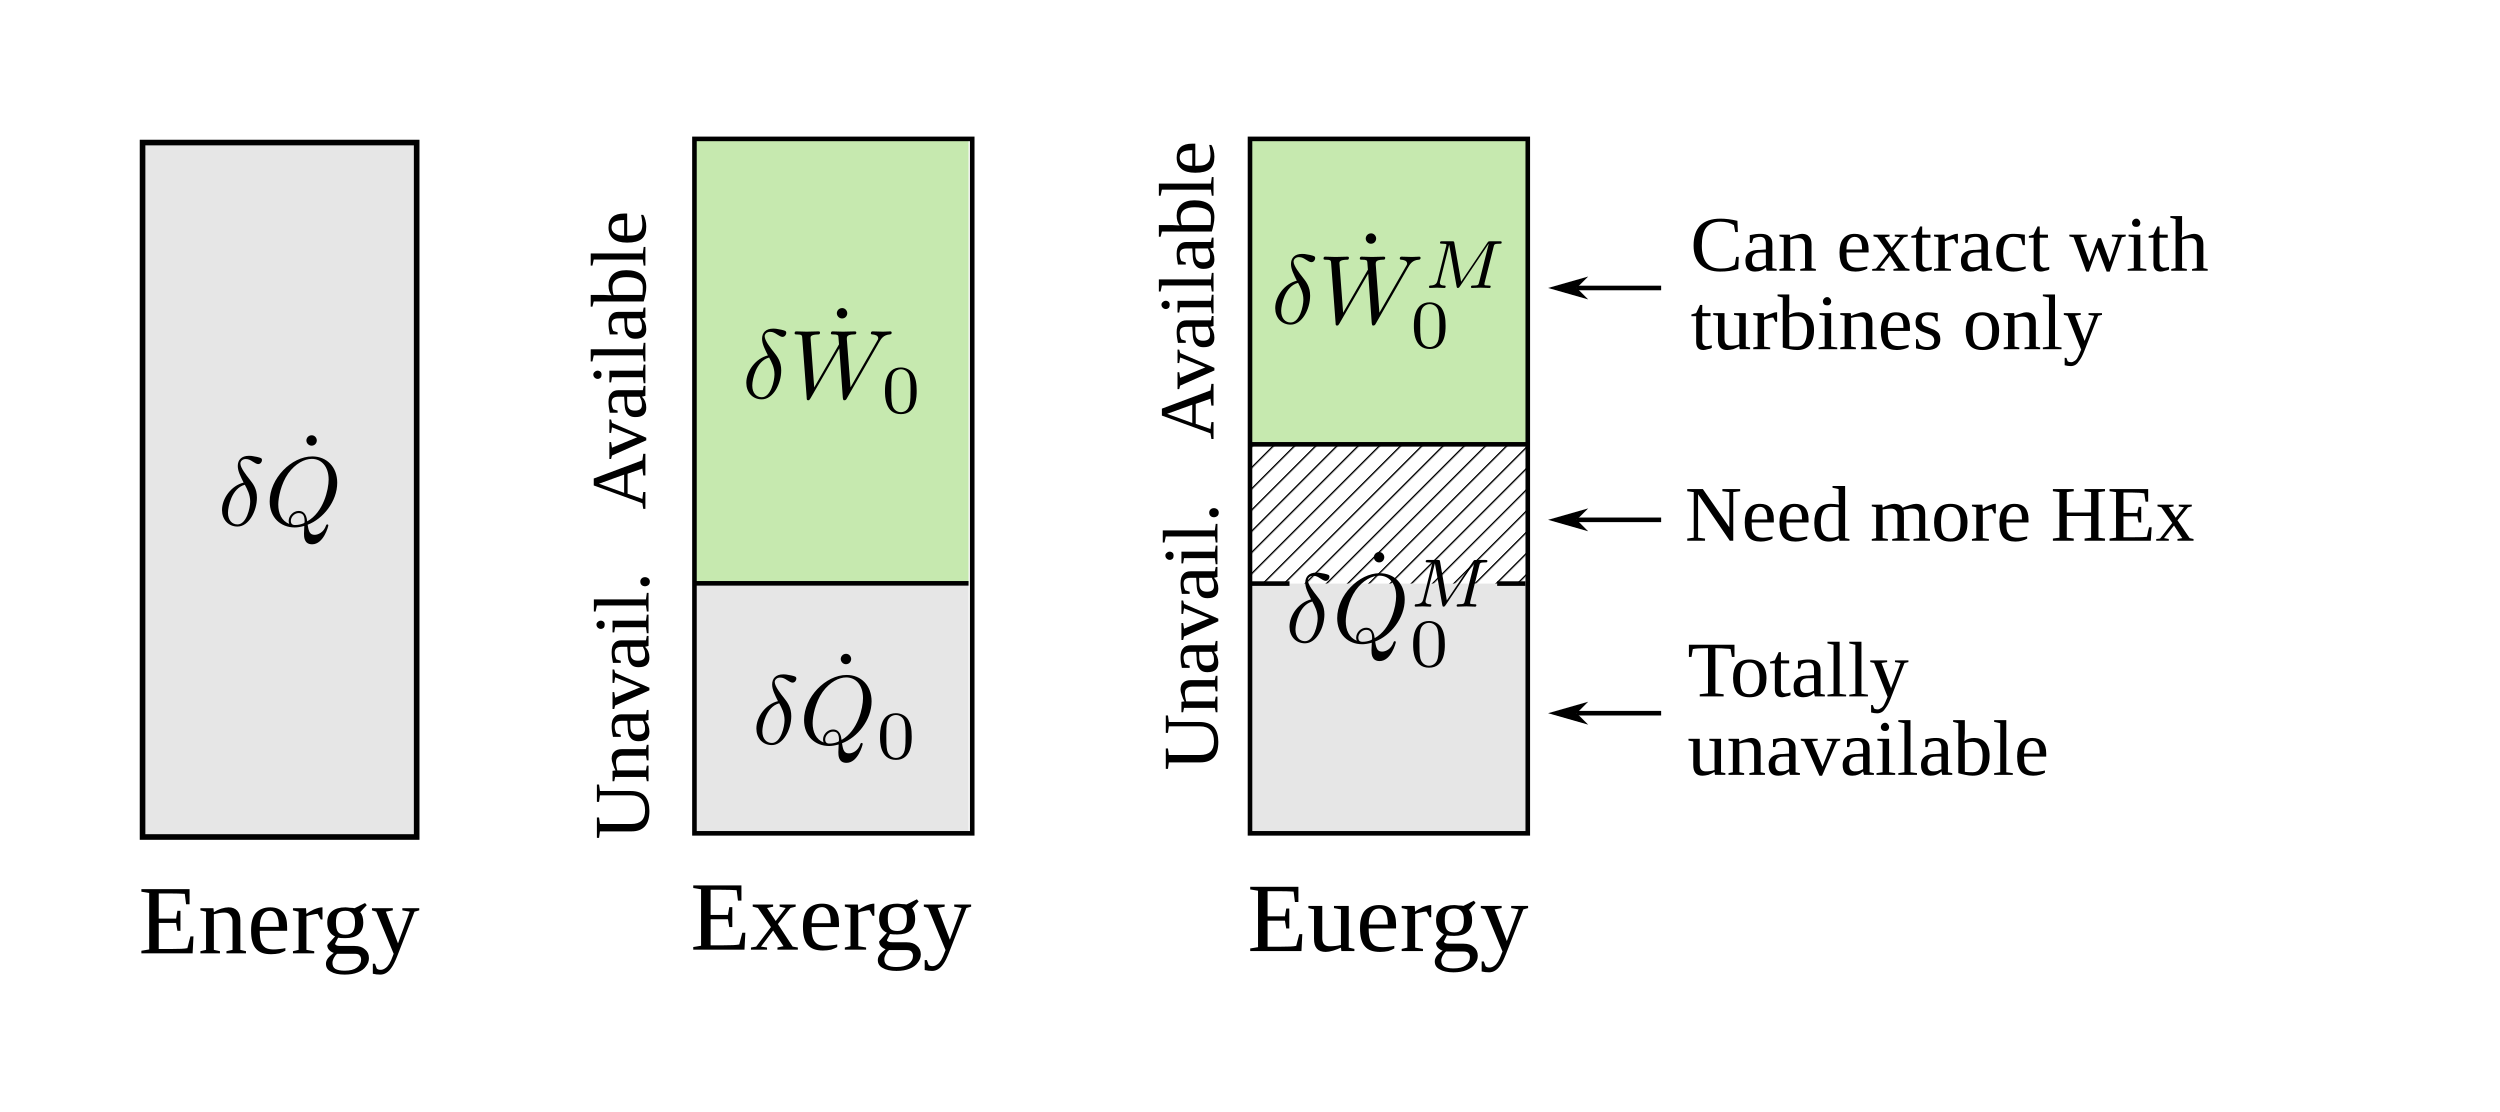
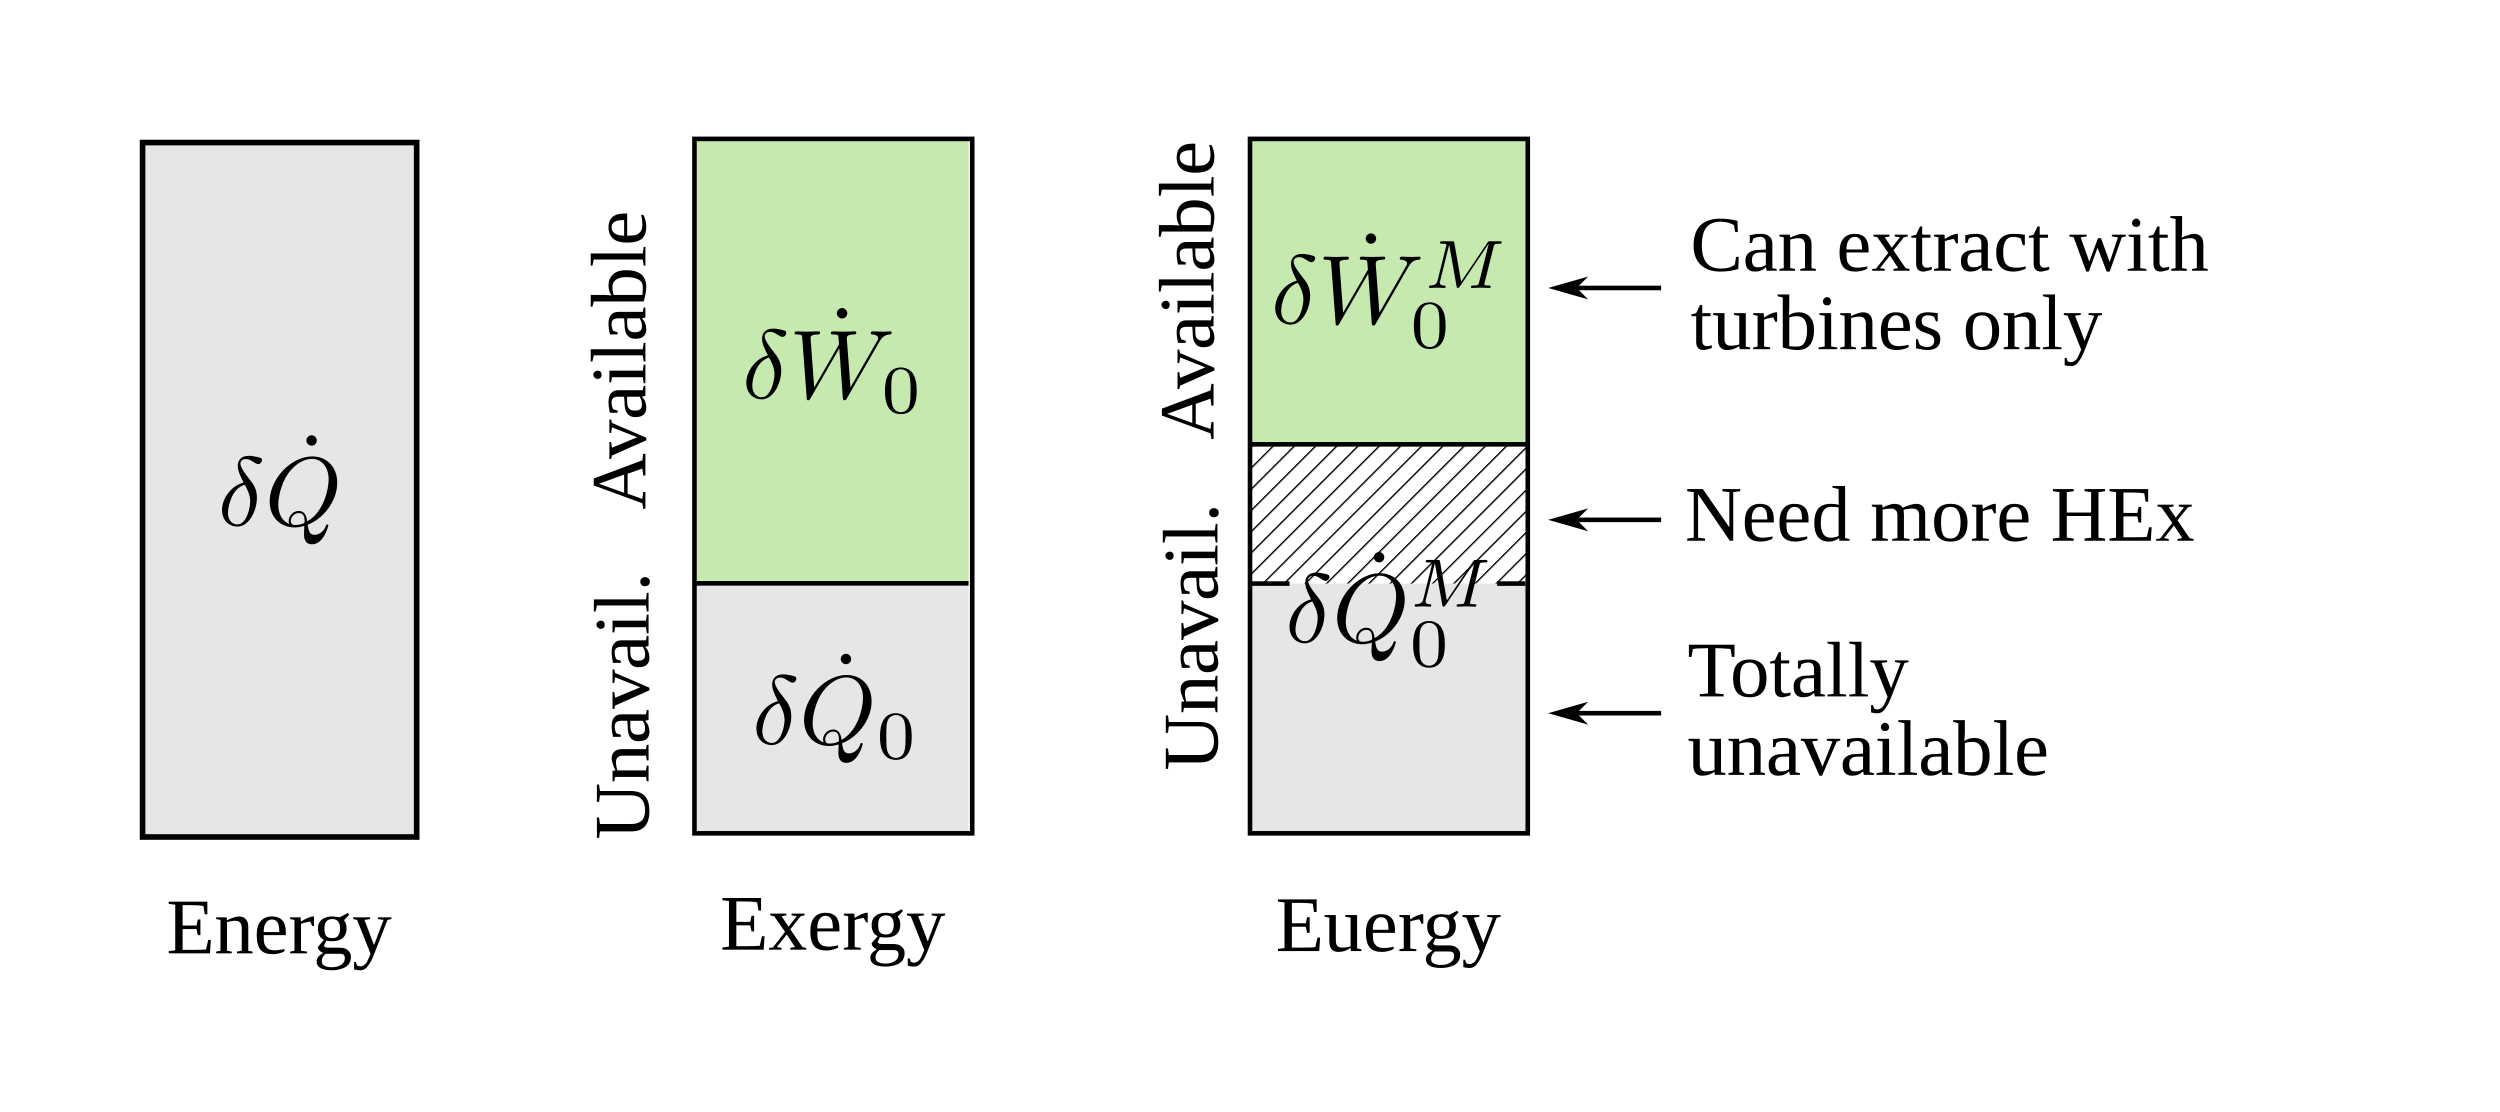
<svg xmlns="http://www.w3.org/2000/svg" xmlns:xlink="http://www.w3.org/1999/xlink" width="90mm" height="40mm" viewBox="0 0 90 40" version="1.1" id="svg1">
  <defs id="defs1">
    <pattern xlink:href="#Strips1_8" preserveAspectRatio="xMidYMid" id="pattern11" patternTransform="matrix(0.03535534,0.03535534,-0.03535534,0.03535534,0,0)" x="0" y="0" width="10.8" />
    <pattern patternUnits="userSpaceOnUse" width="9" height="1" patternTransform="translate(0,0) scale(2,2)" preserveAspectRatio="xMidYMid" id="Strips1_8" style="fill:#000000">
      <rect style="stroke:none" x="0" y="-0.5" width="1" height="2" id="rect170" />
    </pattern>
    <marker style="overflow:visible" id="DartArrow" refX="0" refY="0" orient="auto-start-reverse" markerWidth="1" markerHeight="1" viewBox="0 0 1 1" preserveAspectRatio="xMidYMid">
      <path style="fill:context-stroke;fill-rule:evenodd;stroke:none" d="M 0,0 5,-5 -12.5,0 5,5 Z" transform="scale(-0.5)" id="path5" />
    </marker>
    <clipPath clipPathUnits="userSpaceOnUse" id="clipPath52">
      <path id="path52" style="stroke-width:0.1;stroke-linecap:square;paint-order:markers fill stroke;stop-color:#000000" d="m -880.828,-187.298 h 1640.84 v 73.282 h -1640.84 z" />
    </clipPath>
    <linearGradient id="swatch28">
      <stop style="stop-color:#000000;stop-opacity:1;" offset="0" id="stop28" />
    </linearGradient>
    <clipPath clipPathUnits="userSpaceOnUse" id="clipPath27">
      <rect style="fill:none;stroke:#000000;stroke-width:1;stroke-linecap:butt;stroke-linejoin:bevel;paint-order:stroke markers fill;stop-color:#000000" id="rect28-6" width="46.161" height="39.922" x="86.574" y="420.063" />
    </clipPath>
    <marker style="overflow:visible" id="DartArrow-8" refX="0" refY="0" orient="auto-start-reverse" markerWidth="1" markerHeight="1" viewBox="0 0 1 1" preserveAspectRatio="xMidYMid">
      <path style="fill:context-stroke;fill-rule:evenodd;stroke:none" d="M 0,0 5,-5 -12.5,0 5,5 Z" transform="scale(-0.5)" id="path5-7" />
    </marker>
    <marker style="overflow:visible" id="DartArrow-4" refX="0" refY="0" orient="auto-start-reverse" markerWidth="1" markerHeight="1" viewBox="0 0 1 1" preserveAspectRatio="xMidYMid">
      <path style="fill:context-stroke;fill-rule:evenodd;stroke:none" d="M 0,0 5,-5 -12.5,0 5,5 Z" transform="scale(-0.5)" id="path5-3" />
    </marker>
  </defs>
  <g id="layer1">
    <rect style="fill:#e6e6e6;stroke:#000000;stroke-width:0.202;stroke-dasharray:none" id="rect1" width="9.868" height="25" x="5.132" y="5.132" />
    <rect style="fill:#e6e6e6;stroke:none;stroke-width:0.202;stroke-dasharray:none" id="rect2" width="9.868" height="9" x="25" y="21" />
    <rect style="fill:#c6e9af;stroke:none;stroke-width:0.202;stroke-dasharray:none" id="rect4" width="9.868" height="16" x="25" y="5" />
    <rect style="fill:#e6e6e6;stroke:none;stroke-width:0.204;stroke-dasharray:none" id="rect5" width="10.031" height="9.022" x="44.969" y="21.009" />
    <rect style="fill:url(#pattern11);fill-opacity:1;stroke:none;stroke-width:0.204;stroke-dasharray:none" id="rect7" width="10.031" height="5.012" x="44.969" y="15.996" />
    <rect style="fill:#c6e9af;stroke:none;stroke-width:0.204;stroke-dasharray:none" id="rect8" width="10.031" height="11.027" x="44.969" y="4.969" />
-     <text xml:space="preserve" style="font-size:3.528px;fill:#d38d5f;stroke:#000000;stroke-width:0.265;stroke-dasharray:none" x="4.979" y="34.32" id="text8">
-       <tspan id="tspan8" style="font-style:normal;font-variant:normal;font-weight:normal;font-stretch:normal;font-size:3.528px;font-family:'Times New Roman';-inkscape-font-specification:'Times New Roman, ';fill:#000000;stroke:none;stroke-width:0.265" x="4.979" y="34.32">Energy</tspan>
+     <text xml:space="preserve" style="font-size:2.822px;fill:#d38d5f;stroke:#000000;stroke-width:0.265;stroke-dasharray:none" x="5.996" y="34.32" id="text8">
+       <tspan id="tspan8" style="font-style:normal;font-variant:normal;font-weight:normal;font-stretch:normal;font-size:2.822px;font-family:'Times New Roman';-inkscape-font-specification:'Times New Roman, ';fill:#000000;stroke:none;stroke-width:0.265" x="5.996" y="34.32">Energy</tspan>
    </text>
-     <text xml:space="preserve" style="font-size:3.528px;fill:#d38d5f;stroke:#000000;stroke-width:0.265;stroke-dasharray:none" x="44.897" y="34.239" id="text8-0">
-       <tspan id="tspan8-6" style="font-style:normal;font-variant:normal;font-weight:normal;font-stretch:normal;font-size:3.528px;font-family:'Times New Roman';-inkscape-font-specification:'Times New Roman, ';fill:#000000;stroke:none;stroke-width:0.265" x="44.897" y="34.239">Euergy</tspan>
+     <text xml:space="preserve" style="font-size:2.822px;fill:#d38d5f;stroke:#000000;stroke-width:0.265;stroke-dasharray:none" x="45.93" y="34.239" id="text8-0">
+       <tspan id="tspan8-6" style="font-style:normal;font-variant:normal;font-weight:normal;font-stretch:normal;font-size:2.822px;font-family:'Times New Roman';-inkscape-font-specification:'Times New Roman, ';fill:#000000;stroke:none;stroke-width:0.265" x="45.93" y="34.239">Euergy</tspan>
    </text>
-     <text xml:space="preserve" style="font-size:3.528px;fill:#d38d5f;stroke:#000000;stroke-width:0.265;stroke-dasharray:none" x="24.846" y="34.187" id="text8-3">
-       <tspan id="tspan8-3" style="font-style:normal;font-variant:normal;font-weight:normal;font-stretch:normal;font-size:3.528px;font-family:'Times New Roman';-inkscape-font-specification:'Times New Roman, ';fill:#000000;stroke:none;stroke-width:0.265" x="24.846" y="34.187">Exergy</tspan>
+     <text xml:space="preserve" style="font-size:2.822px;fill:#d38d5f;stroke:#000000;stroke-width:0.265;stroke-dasharray:none" x="25.93" y="34.187" id="text8-3">
+       <tspan id="tspan8-3" style="font-style:normal;font-variant:normal;font-weight:normal;font-stretch:normal;font-size:2.822px;font-family:'Times New Roman';-inkscape-font-specification:'Times New Roman, ';fill:#000000;stroke:none;stroke-width:0.265" x="25.93" y="34.187">Exergy</tspan>
    </text>
    <text xml:space="preserve" style="font-size:2.822px;font-family:'Times New Roman';-inkscape-font-specification:'Times New Roman, ';fill:#f2f2f2;stroke-width:0.265" x="-18.352" y="23.233" id="text1" transform="rotate(-90)">
      <tspan id="tspan1" style="font-size:2.822px;fill:#000000;stroke-width:0.265" x="-18.352" y="23.233">Available</tspan>
    </text>
    <text xml:space="preserve" style="font-size:2.822px;line-height:1;font-family:'Times New Roman';-inkscape-font-specification:'Times New Roman, ';fill:#f2f2f2;stroke-width:0.265" x="60.86" y="9.747" id="text1-1">
      <tspan id="tspan1-37" style="font-size:2.822px;line-height:1;fill:#000000;stroke-width:0.265" x="60.86" y="9.747">Can extract with</tspan>
      <tspan style="font-size:2.822px;line-height:1;fill:#000000;stroke-width:0.265" x="60.86" y="12.569" id="tspan2">turbines only</tspan>
    </text>
    <text xml:space="preserve" style="font-size:2.822px;line-height:1;font-family:'Times New Roman';-inkscape-font-specification:'Times New Roman, ';fill:#f2f2f2;stroke-width:0.265" x="60.753" y="25.069" id="text1-1-0">
      <tspan style="font-size:2.822px;line-height:1;fill:#000000;stroke-width:0.265" x="60.753" y="25.069" id="tspan2-8">Totally</tspan>
      <tspan style="font-size:2.822px;line-height:1;fill:#000000;stroke-width:0.265" x="60.753" y="27.892" id="tspan3">unavailable</tspan>
    </text>
    <g id="g1" transform="translate(-12.09544,12.91513)">
      <text xml:space="preserve" style="font-size:2.822px;line-height:1;font-family:'Times New Roman';-inkscape-font-specification:'Times New Roman, ';fill:#f2f2f2;stroke-width:0.265" x="72.757" y="6.548" id="text1-1-5">
        <tspan style="font-size:2.822px;line-height:1;fill:#000000;stroke-width:0.265" x="72.757" y="6.548" id="tspan2-7">Need more HEx</tspan>
      </text>
    </g>
    <text xml:space="preserve" style="font-size:2.822px;font-family:'Times New Roman';-inkscape-font-specification:'Times New Roman, ';fill:#f2f2f2;stroke-width:0.265" x="-15.834" y="43.688" id="text1-7" transform="rotate(-90)">
      <tspan id="tspan1-3" style="font-size:2.822px;fill:#000000;stroke-width:0.265" x="-15.834" y="43.688">Available</tspan>
    </text>
    <text xml:space="preserve" style="font-size:2.822px;font-family:'Times New Roman';-inkscape-font-specification:'Times New Roman, ';fill:#f2f2f2;stroke-width:0.265" x="-30.227" y="23.345" id="text1-3" transform="rotate(-90)">
      <tspan id="tspan1-1" style="font-size:2.822px;fill:#000000;stroke-width:0.265" x="-30.227" y="23.345">Unavail.</tspan>
    </text>
    <text xml:space="preserve" style="font-size:2.822px;font-family:'Times New Roman';-inkscape-font-specification:'Times New Roman, ';fill:#f2f2f2;stroke-width:0.265" x="-27.741" y="43.828" id="text1-3-6" transform="rotate(-90)">
      <tspan id="tspan1-1-1" style="font-size:2.822px;fill:#000000;stroke-width:0.265" x="-27.741" y="43.828">Unavail.</tspan>
    </text>
    <rect style="fill:none;stroke:#000000;stroke-width:0.165;stroke-dasharray:none" id="rect24" width="10" height="25" x="25" y="5" />
    <rect style="fill:none;stroke:#000000;stroke-width:0.165;stroke-dasharray:none" id="rect25" width="10" height="25" x="45" y="5" />
    <path style="fill:#e6e6e6;stroke:#000000;stroke-width:0.165" d="M 25,21 H 34.867" id="path16" />
    <path style="fill:#e6e6e6;stroke:#000000;stroke-width:0.165" d="M 44.969,15.996 55,15.996" id="path17" />
    <path style="fill:#e6e6e6;stroke:#000000;stroke-width:0.165" d="m 44.969,21.009 1.453,0" id="path19" />
    <path style="fill:#e6e6e6;stroke:#000000;stroke-width:0.165" d="m 53.898,21.009 1.02,1e-6" id="path19-3" />
  </g>
  <g id="layer2" style="display:inline">
    <g transform="translate(7.992422,15.66975)" id="g105">
      <g fill="#000000" fill-opacity="1" id="g4" transform="matrix(0.352778,0,0,0.352778,-0.851914,-0.696427)">
        <g id="use3" transform="translate(1.993,11.164)">
          <path d="M 2.625,-4.359 C 1.391,-4.062 0.422,-2.766 0.422,-1.562 0.422,-0.594 1.062,0.125 2,0.125 c 1.156,0 1.984,-1.578 1.984,-2.953 0,-0.906 -0.391,-1.406 -0.734,-1.844 C 2.891,-5.125 2.297,-5.875 2.297,-6.312 c 0,-0.219 0.203,-0.453 0.547,-0.453 0.312,0 0.5,0.125 0.719,0.266 0.203,0.125 0.391,0.25 0.547,0.25 C 4.359,-6.25 4.5,-6.484 4.5,-6.656 4.5,-6.875 4.344,-6.891 3.984,-6.984 3.469,-7.094 3.328,-7.094 3.172,-7.094 c -0.781,0 -1.141,0.438 -1.141,1.031 0,0.547 0.297,1.094 0.594,1.703 z m 0.125,0.219 c 0.25,0.469 0.547,1 0.547,1.719 0,0.656 -0.375,2.328 -1.297,2.328 -0.547,0 -0.969,-0.422 -0.969,-1.188 0,-0.625 0.375,-2.5 1.719,-2.859 z m 0,0" id="path6" />
        </g>
      </g>
      <g fill="#000000" fill-opacity="1" id="g5" transform="matrix(0.352778,0,0,0.352778,-0.851914,-0.696427)">
        <g id="use4" transform="translate(10.182,8.646)">
          <path d="m 1.906,-6.141 c 0,-0.266 -0.219,-0.531 -0.516,-0.531 -0.344,0 -0.547,0.281 -0.547,0.531 0,0.266 0.234,0.531 0.531,0.531 0.344,0 0.531,-0.281 0.531,-0.531 z m 0,0" id="path7" />
        </g>
      </g>
      <g fill="#000000" fill-opacity="1" id="g104" transform="matrix(0.352778,0,0,0.352778,-0.851914,-0.696427)">
        <g id="g103" transform="translate(6.797,11.164)">
          <path d="M 4.359,-0.062 C 5.906,-0.641 7.375,-2.422 7.375,-4.344 c 0,-1.609 -1.062,-2.688 -2.547,-2.688 -2.141,0 -4.344,2.266 -4.344,4.594 0,1.656 1.125,2.656 2.562,2.656 0.25,0 0.578,-0.047 0.969,-0.156 -0.031,0.625 -0.031,0.641 -0.031,0.781 0,0.312 0,1.094 0.828,1.094 1.172,0 1.656,-1.828 1.656,-1.938 0,-0.062 -0.062,-0.094 -0.109,-0.094 -0.078,0 -0.094,0.047 -0.125,0.109 C 6,0.719 5.422,0.969 5.078,0.969 c -0.469,0 -0.609,-0.266 -0.719,-1.031 z m -1.875,-0.078 c -0.781,-0.312 -1.125,-1.078 -1.125,-1.984 0,-0.688 0.266,-2.109 1.016,-3.172 C 3.109,-6.312 4.047,-6.781 4.781,-6.781 5.766,-6.781 6.5,-6 6.5,-4.672 c 0,1 -0.516,3.344 -2.188,4.266 -0.047,-0.344 -0.141,-1.062 -0.875,-1.062 -0.531,0 -1.016,0.484 -1.016,1.016 0,0.188 0.062,0.297 0.062,0.312 z M 3.094,-0.031 c -0.141,0 -0.453,0 -0.453,-0.422 0,-0.406 0.375,-0.797 0.797,-0.797 0.422,0 0.609,0.234 0.609,0.844 0,0.141 -0.016,0.156 -0.109,0.203 C 3.672,-0.094 3.375,-0.031 3.094,-0.031 Z m 0,0" id="path8" />
        </g>
      </g>
    </g>
    <g transform="translate(27.2294,23.53725)" id="g113">
      <g fill="#000000" fill-opacity="1" id="g107" transform="matrix(0.352778,0,0,0.352778,-0.851914,-0.696427)">
        <g id="g106" transform="translate(1.993,11.164)">
          <path d="M 2.625,-4.359 C 1.391,-4.062 0.422,-2.766 0.422,-1.562 0.422,-0.594 1.062,0.125 2,0.125 c 1.156,0 1.984,-1.578 1.984,-2.953 0,-0.906 -0.391,-1.406 -0.734,-1.844 C 2.891,-5.125 2.297,-5.875 2.297,-6.312 c 0,-0.219 0.203,-0.453 0.547,-0.453 0.312,0 0.5,0.125 0.719,0.266 0.203,0.125 0.391,0.25 0.547,0.25 C 4.359,-6.25 4.5,-6.484 4.5,-6.656 4.5,-6.875 4.344,-6.891 3.984,-6.984 3.469,-7.094 3.328,-7.094 3.172,-7.094 c -0.781,0 -1.141,0.438 -1.141,1.031 0,0.547 0.297,1.094 0.594,1.703 z m 0.125,0.219 c 0.25,0.469 0.547,1 0.547,1.719 0,0.656 -0.375,2.328 -1.297,2.328 -0.547,0 -0.969,-0.422 -0.969,-1.188 0,-0.625 0.375,-2.5 1.719,-2.859 z m 0,0" id="path105" />
        </g>
      </g>
      <g fill="#000000" fill-opacity="1" id="g109" transform="matrix(0.352778,0,0,0.352778,-0.851914,-0.696427)">
        <g id="g108" transform="translate(10.182,8.646)">
          <path d="m 1.906,-6.141 c 0,-0.266 -0.219,-0.531 -0.516,-0.531 -0.344,0 -0.547,0.281 -0.547,0.531 0,0.266 0.234,0.531 0.531,0.531 0.344,0 0.531,-0.281 0.531,-0.531 z m 0,0" id="path107" />
        </g>
      </g>
      <g fill="#000000" fill-opacity="1" id="g7" transform="matrix(0.352778,0,0,0.352778,-0.851914,-0.696427)">
        <g id="g110" transform="translate(6.797,11.164)">
          <path d="M 4.359,-0.062 C 5.906,-0.641 7.375,-2.422 7.375,-4.344 c 0,-1.609 -1.062,-2.688 -2.547,-2.688 -2.141,0 -4.344,2.266 -4.344,4.594 0,1.656 1.125,2.656 2.562,2.656 0.25,0 0.578,-0.047 0.969,-0.156 -0.031,0.625 -0.031,0.641 -0.031,0.781 0,0.312 0,1.094 0.828,1.094 1.172,0 1.656,-1.828 1.656,-1.938 0,-0.062 -0.062,-0.094 -0.109,-0.094 -0.078,0 -0.094,0.047 -0.125,0.109 C 6,0.719 5.422,0.969 5.078,0.969 c -0.469,0 -0.609,-0.266 -0.719,-1.031 z m -1.875,-0.078 c -0.781,-0.312 -1.125,-1.078 -1.125,-1.984 0,-0.688 0.266,-2.109 1.016,-3.172 C 3.109,-6.312 4.047,-6.781 4.781,-6.781 5.766,-6.781 6.5,-6 6.5,-4.672 c 0,1 -0.516,3.344 -2.188,4.266 -0.047,-0.344 -0.141,-1.062 -0.875,-1.062 -0.531,0 -1.016,0.484 -1.016,1.016 0,0.188 0.062,0.297 0.062,0.312 z M 3.094,-0.031 c -0.141,0 -0.453,0 -0.453,-0.422 0,-0.406 0.375,-0.797 0.797,-0.797 0.422,0 0.609,0.234 0.609,0.844 0,0.141 -0.016,0.156 -0.109,0.203 C 3.672,-0.094 3.375,-0.031 3.094,-0.031 Z m 0,0" id="path109" />
        </g>
      </g>
      <g fill="#000000" fill-opacity="1" id="g112" transform="matrix(0.352778,0,0,0.352778,-0.851914,-0.696427)">
        <g id="g111" transform="translate(14.673,12.659)">
          <path d="M 3.594,-2.219 C 3.594,-2.984 3.5,-3.547 3.188,-4.031 2.969,-4.344 2.531,-4.625 1.984,-4.625 c -1.625,0 -1.625,1.906 -1.625,2.406 0,0.5 0,2.359 1.625,2.359 1.609,0 1.609,-1.859 1.609,-2.359 z M 1.984,-0.062 c -0.328,0 -0.75,-0.188 -0.891,-0.75 C 1,-1.219 1,-1.797 1,-2.312 1,-2.828 1,-3.359 1.094,-3.734 1.25,-4.281 1.688,-4.438 1.984,-4.438 c 0.375,0 0.734,0.234 0.859,0.641 0.109,0.375 0.125,0.875 0.125,1.484 0,0.516 0,1.031 -0.094,1.469 -0.141,0.641 -0.609,0.781 -0.891,0.781 z m 0,0" id="path110" />
        </g>
      </g>
    </g>
    <g transform="translate(46.42216,19.87335)" id="g123" style="fill:#000000;stroke:none">
      <g fill="#000000" fill-opacity="1" id="g115" transform="matrix(0.352778,0,0,0.352778,-0.851914,-0.696427)" style="fill:#000000;stroke:none">
        <g id="g114" transform="translate(1.993,11.165)" style="fill:#000000;stroke:none">
          <path d="M 2.625,-4.359 C 1.391,-4.062 0.422,-2.766 0.422,-1.562 0.422,-0.594 1.062,0.125 2,0.125 c 1.156,0 1.984,-1.578 1.984,-2.953 0,-0.906 -0.391,-1.406 -0.734,-1.844 C 2.891,-5.125 2.297,-5.875 2.297,-6.312 c 0,-0.219 0.203,-0.453 0.547,-0.453 0.312,0 0.5,0.125 0.719,0.266 0.203,0.125 0.391,0.25 0.547,0.25 C 4.359,-6.25 4.5,-6.484 4.5,-6.656 4.5,-6.875 4.344,-6.891 3.984,-6.984 3.469,-7.094 3.328,-7.094 3.172,-7.094 c -0.781,0 -1.141,0.438 -1.141,1.031 0,0.547 0.297,1.094 0.594,1.703 z m 0.125,0.219 c 0.25,0.469 0.547,1 0.547,1.719 0,0.656 -0.375,2.328 -1.297,2.328 -0.547,0 -0.969,-0.422 -0.969,-1.188 0,-0.625 0.375,-2.5 1.719,-2.859 z m 0,0" id="path113" style="fill:#000000;stroke:none" />
        </g>
      </g>
      <g fill="#000000" fill-opacity="1" id="g117" transform="matrix(0.352778,0,0,0.352778,-0.851914,-0.696427)" style="fill:#000000;stroke:none">
        <g id="g116" transform="translate(10.182,8.646)" style="fill:#000000;stroke:none">
          <path d="m 1.906,-6.141 c 0,-0.266 -0.219,-0.531 -0.516,-0.531 -0.344,0 -0.547,0.281 -0.547,0.531 0,0.266 0.234,0.531 0.531,0.531 0.344,0 0.531,-0.281 0.531,-0.531 z m 0,0" id="path115" style="fill:#000000;stroke:none" />
        </g>
      </g>
      <g fill="#000000" fill-opacity="1" id="g119" transform="matrix(0.352778,0,0,0.352778,-0.851914,-0.696427)" style="fill:#000000;stroke:none">
        <g id="g118" transform="translate(6.797,11.165)" style="fill:#000000;stroke:none">
          <path d="M 4.359,-0.062 C 5.906,-0.641 7.375,-2.422 7.375,-4.344 c 0,-1.609 -1.062,-2.688 -2.547,-2.688 -2.141,0 -4.344,2.266 -4.344,4.594 0,1.656 1.125,2.656 2.562,2.656 0.25,0 0.578,-0.047 0.969,-0.156 -0.031,0.625 -0.031,0.641 -0.031,0.781 0,0.312 0,1.094 0.828,1.094 1.172,0 1.656,-1.828 1.656,-1.938 0,-0.062 -0.062,-0.094 -0.109,-0.094 -0.078,0 -0.094,0.047 -0.125,0.109 C 6,0.719 5.422,0.969 5.078,0.969 c -0.469,0 -0.609,-0.266 -0.719,-1.031 z m -1.875,-0.078 c -0.781,-0.312 -1.125,-1.078 -1.125,-1.984 0,-0.688 0.266,-2.109 1.016,-3.172 C 3.109,-6.312 4.047,-6.781 4.781,-6.781 5.766,-6.781 6.5,-6 6.5,-4.672 c 0,1 -0.516,3.344 -2.188,4.266 -0.047,-0.344 -0.141,-1.062 -0.875,-1.062 -0.531,0 -1.016,0.484 -1.016,1.016 0,0.188 0.062,0.297 0.062,0.312 z M 3.094,-0.031 c -0.141,0 -0.453,0 -0.453,-0.422 0,-0.406 0.375,-0.797 0.797,-0.797 0.422,0 0.609,0.234 0.609,0.844 0,0.141 -0.016,0.156 -0.109,0.203 C 3.672,-0.094 3.375,-0.031 3.094,-0.031 Z m 0,0" id="path117" style="fill:#000000;stroke:none" />
        </g>
      </g>
      <g fill="#000000" fill-opacity="1" id="g121" transform="matrix(0.352778,0,0,0.352778,-0.851914,-0.696427)" style="fill:#000000;stroke:none">
        <g id="g120" transform="translate(14.673,7.549)" style="fill:#000000;stroke:none">
          <path d="m 7.109,-4.188 c 0.062,-0.266 0.078,-0.328 0.594,-0.328 0.156,0 0.234,0 0.234,-0.141 0,-0.109 -0.078,-0.109 -0.203,-0.109 H 6.781 c -0.203,0 -0.203,0.016 -0.297,0.141 l -2.688,3.984 -0.688,-3.938 c -0.031,-0.172 -0.031,-0.188 -0.25,-0.188 H 1.875 c -0.141,0 -0.234,0 -0.234,0.156 0,0.094 0.078,0.094 0.234,0.094 0.109,0 0.141,0 0.266,0.016 0.141,0.016 0.156,0.031 0.156,0.109 0,0 0,0.047 -0.031,0.141 l -0.875,3.5 c -0.062,0.234 -0.172,0.484 -0.734,0.5 -0.047,0 -0.141,0 -0.141,0.156 0,0 0,0.094 0.109,0.094 0.203,0 0.5,-0.031 0.719,-0.031 C 1.516,-0.031 1.922,0 2.078,0 2.125,0 2.219,0 2.219,-0.156 2.219,-0.25 2.125,-0.25 2.062,-0.25 1.625,-0.266 1.625,-0.453 1.625,-0.547 c 0,-0.031 0,-0.062 0.031,-0.172 l 0.922,-3.703 0.75,4.234 C 3.359,-0.062 3.359,0 3.469,0 3.562,0 3.625,-0.078 3.672,-0.156 L 6.594,-4.5 6.609,-4.484 5.625,-0.547 C 5.562,-0.312 5.547,-0.25 5.016,-0.25 c -0.125,0 -0.219,0 -0.219,0.156 0,0 0,0.094 0.109,0.094 0.141,0 0.297,-0.016 0.438,-0.016 0.141,0 0.297,-0.016 0.438,-0.016 C 5.984,-0.031 6.469,0 6.672,0 6.703,0 6.812,0 6.812,-0.156 6.812,-0.25 6.734,-0.25 6.594,-0.25 c -0.016,0 -0.141,0 -0.266,-0.016 -0.156,-0.016 -0.156,-0.031 -0.156,-0.109 0,-0.031 0.016,-0.109 0.016,-0.141 z m 0,0" id="path119" style="fill:#000000;stroke:none" />
        </g>
      </g>
      <g fill="#000000" fill-opacity="1" id="g10" transform="matrix(0.352778,0,0,0.352778,-0.851914,-0.696427)" style="fill:#000000;stroke:none">
        <g id="g122" transform="translate(14.673,13.637)" style="fill:#000000;stroke:none">
          <path d="M 3.594,-2.219 C 3.594,-2.984 3.5,-3.547 3.188,-4.031 2.969,-4.344 2.531,-4.625 1.984,-4.625 c -1.625,0 -1.625,1.906 -1.625,2.406 0,0.5 0,2.359 1.625,2.359 1.609,0 1.609,-1.859 1.609,-2.359 z M 1.984,-0.062 c -0.328,0 -0.75,-0.188 -0.891,-0.75 C 1,-1.219 1,-1.797 1,-2.312 1,-2.828 1,-3.359 1.094,-3.734 1.25,-4.281 1.688,-4.438 1.984,-4.438 c 0.375,0 0.734,0.234 0.859,0.641 0.109,0.375 0.125,0.875 0.125,1.484 0,0.516 0,1.031 -0.094,1.469 -0.141,0.641 -0.609,0.781 -0.891,0.781 z m 0,0" id="path121" style="fill:#000000;stroke:none" />
        </g>
      </g>
    </g>
    <g transform="translate(45.90763,8.400572)" id="g13">
      <g fill="#000000" fill-opacity="1" id="g6" transform="matrix(0.352778,0,0,0.352778,-0.851914,-0.696427)">
        <g id="use5" transform="translate(1.993,11.165)">
          <path d="M 2.625,-4.359 C 1.391,-4.062 0.422,-2.766 0.422,-1.562 0.422,-0.594 1.062,0.125 2,0.125 c 1.156,0 1.984,-1.578 1.984,-2.953 0,-0.906 -0.391,-1.406 -0.734,-1.844 C 2.891,-5.125 2.297,-5.875 2.297,-6.312 c 0,-0.219 0.203,-0.453 0.547,-0.453 0.312,0 0.5,0.125 0.719,0.266 0.203,0.125 0.391,0.25 0.547,0.25 C 4.359,-6.25 4.5,-6.484 4.5,-6.656 4.5,-6.875 4.344,-6.891 3.984,-6.984 3.469,-7.094 3.328,-7.094 3.172,-7.094 c -0.781,0 -1.141,0.438 -1.141,1.031 0,0.547 0.297,1.094 0.594,1.703 z m 0.125,0.219 c 0.25,0.469 0.547,1 0.547,1.719 0,0.656 -0.375,2.328 -1.297,2.328 -0.547,0 -0.969,-0.422 -0.969,-1.188 0,-0.625 0.375,-2.5 1.719,-2.859 z m 0,0" id="path10" />
        </g>
      </g>
      <g fill="#000000" fill-opacity="1" id="g8" transform="matrix(0.352778,0,0,0.352778,-0.851914,-0.696427)">
        <g id="use6" transform="translate(10.81,8.646)">
          <path d="m 1.906,-6.141 c 0,-0.266 -0.219,-0.531 -0.516,-0.531 -0.344,0 -0.547,0.281 -0.547,0.531 0,0.266 0.234,0.531 0.531,0.531 0.344,0 0.531,-0.281 0.531,-0.531 z m 0,0" id="path11" />
        </g>
      </g>
      <g fill="#000000" fill-opacity="1" id="g9" transform="matrix(0.352778,0,0,0.352778,-0.851914,-0.696427)">
        <g id="use7" transform="translate(6.797,11.165)">
          <path d="m 9.141,-5.656 c 0.25,-0.438 0.484,-0.797 1.125,-0.844 0.078,-0.016 0.188,-0.016 0.188,-0.203 0,-0.031 -0.047,-0.109 -0.125,-0.109 -0.234,0 -0.516,0.031 -0.766,0.031 -0.344,0 -0.703,-0.031 -1.047,-0.031 -0.047,0 -0.188,0 -0.188,0.188 0,0.109 0.094,0.125 0.156,0.125 0.234,0.016 0.594,0.094 0.594,0.391 0,0.109 -0.062,0.188 -0.141,0.328 L 6.25,-1.094 5.875,-6.031 c 0,-0.203 -0.016,-0.453 0.703,-0.469 0.172,0 0.266,0 0.266,-0.203 0,-0.094 -0.109,-0.109 -0.141,-0.109 -0.406,0 -0.828,0.031 -1.219,0.031 -0.234,0 -0.812,-0.031 -1.047,-0.031 -0.062,0 -0.188,0 -0.188,0.203 C 4.25,-6.5 4.344,-6.5 4.484,-6.5 4.922,-6.5 5,-6.438 5.016,-6.25 l 0.062,0.766 -2.531,4.391 -0.375,-5.047 c 0,-0.125 0,-0.344 0.766,-0.359 0.094,0 0.203,0 0.203,-0.203 C 3.141,-6.812 3.016,-6.812 3,-6.812 c -0.391,0 -0.812,0.031 -1.219,0.031 -0.359,0 -0.719,-0.031 -1.047,-0.031 -0.062,0 -0.188,0 -0.188,0.188 0,0.125 0.094,0.125 0.25,0.125 0.5,0 0.516,0.094 0.531,0.375 l 0.453,6.078 c 0,0.188 0.016,0.266 0.156,0.266 0.109,0 0.141,-0.062 0.234,-0.203 l 2.938,-5.094 0.359,5.031 C 5.5,0.172 5.516,0.219 5.625,0.219 c 0.141,0 0.203,-0.094 0.25,-0.188 z m 0,0" id="path12" />
        </g>
      </g>
      <g fill="#000000" fill-opacity="1" id="g11" transform="matrix(0.352778,0,0,0.352778,-0.851914,-0.696427)">
        <g id="use8" transform="translate(17.59,7.549)">
          <path d="m 7.109,-4.188 c 0.062,-0.266 0.078,-0.328 0.594,-0.328 0.156,0 0.234,0 0.234,-0.141 0,-0.109 -0.078,-0.109 -0.203,-0.109 H 6.781 c -0.203,0 -0.203,0.016 -0.297,0.141 l -2.688,3.984 -0.688,-3.938 c -0.031,-0.172 -0.031,-0.188 -0.25,-0.188 H 1.875 c -0.141,0 -0.234,0 -0.234,0.156 0,0.094 0.078,0.094 0.234,0.094 0.109,0 0.141,0 0.266,0.016 0.141,0.016 0.156,0.031 0.156,0.109 0,0 0,0.047 -0.031,0.141 l -0.875,3.5 c -0.062,0.234 -0.172,0.484 -0.734,0.5 -0.047,0 -0.141,0 -0.141,0.156 0,0 0,0.094 0.109,0.094 0.203,0 0.5,-0.031 0.719,-0.031 C 1.516,-0.031 1.922,0 2.078,0 2.125,0 2.219,0 2.219,-0.156 2.219,-0.25 2.125,-0.25 2.062,-0.25 1.625,-0.266 1.625,-0.453 1.625,-0.547 c 0,-0.031 0,-0.062 0.031,-0.172 l 0.922,-3.703 0.75,4.234 C 3.359,-0.062 3.359,0 3.469,0 3.562,0 3.625,-0.078 3.672,-0.156 L 6.594,-4.5 6.609,-4.484 5.625,-0.547 C 5.562,-0.312 5.547,-0.25 5.016,-0.25 c -0.125,0 -0.219,0 -0.219,0.156 0,0 0,0.094 0.109,0.094 0.141,0 0.297,-0.016 0.438,-0.016 0.141,0 0.297,-0.016 0.438,-0.016 C 5.984,-0.031 6.469,0 6.672,0 6.703,0 6.812,0 6.812,-0.156 6.812,-0.25 6.734,-0.25 6.594,-0.25 c -0.016,0 -0.141,0 -0.266,-0.016 -0.156,-0.016 -0.156,-0.031 -0.156,-0.109 0,-0.031 0.016,-0.109 0.016,-0.141 z m 0,0" id="path13" />
        </g>
      </g>
      <g fill="#000000" fill-opacity="1" id="g12" transform="matrix(0.352778,0,0,0.352778,-0.851914,-0.696427)">
        <g id="use9" transform="translate(16.207,13.637)">
          <path d="M 3.594,-2.219 C 3.594,-2.984 3.5,-3.547 3.188,-4.031 2.969,-4.344 2.531,-4.625 1.984,-4.625 c -1.625,0 -1.625,1.906 -1.625,2.406 0,0.5 0,2.359 1.625,2.359 1.609,0 1.609,-1.859 1.609,-2.359 z M 1.984,-0.062 c -0.328,0 -0.75,-0.188 -0.891,-0.75 C 1,-1.219 1,-1.797 1,-2.312 1,-2.828 1,-3.359 1.094,-3.734 1.25,-4.281 1.688,-4.438 1.984,-4.438 c 0.375,0 0.734,0.234 0.859,0.641 0.109,0.375 0.125,0.875 0.125,1.484 0,0.516 0,1.031 -0.094,1.469 -0.141,0.641 -0.609,0.781 -0.891,0.781 z m 0,0" id="path14" />
        </g>
      </g>
    </g>
    <g transform="translate(26.86707,11.09068)" id="g23">
      <g fill="#000000" fill-opacity="1" id="g16" transform="matrix(0.352778,0,0,0.352778,-0.851914,-0.696427)">
        <g id="g15" transform="translate(1.993,11.164)">
          <path d="M 2.625,-4.359 C 1.391,-4.062 0.422,-2.766 0.422,-1.562 0.422,-0.594 1.062,0.125 2,0.125 c 1.156,0 1.984,-1.578 1.984,-2.953 0,-0.906 -0.391,-1.406 -0.734,-1.844 C 2.891,-5.125 2.297,-5.875 2.297,-6.312 c 0,-0.219 0.203,-0.453 0.547,-0.453 0.312,0 0.5,0.125 0.719,0.266 0.203,0.125 0.391,0.25 0.547,0.25 C 4.359,-6.25 4.5,-6.484 4.5,-6.656 4.5,-6.875 4.344,-6.891 3.984,-6.984 3.469,-7.094 3.328,-7.094 3.172,-7.094 c -0.781,0 -1.141,0.438 -1.141,1.031 0,0.547 0.297,1.094 0.594,1.703 z m 0.125,0.219 c 0.25,0.469 0.547,1 0.547,1.719 0,0.656 -0.375,2.328 -1.297,2.328 -0.547,0 -0.969,-0.422 -0.969,-1.188 0,-0.625 0.375,-2.5 1.719,-2.859 z m 0,0" id="path15" />
        </g>
      </g>
      <g fill="#000000" fill-opacity="1" id="g18" transform="matrix(0.352778,0,0,0.352778,-0.851914,-0.696427)">
        <g id="g17" transform="translate(10.81,8.646)">
          <path d="m 1.906,-6.141 c 0,-0.266 -0.219,-0.531 -0.516,-0.531 -0.344,0 -0.547,0.281 -0.547,0.531 0,0.266 0.234,0.531 0.531,0.531 0.344,0 0.531,-0.281 0.531,-0.531 z m 0,0" id="path9" />
        </g>
      </g>
      <g fill="#000000" fill-opacity="1" id="g20" transform="matrix(0.352778,0,0,0.352778,-0.851914,-0.696427)">
        <g id="g19" transform="translate(6.797,11.164)">
          <path d="m 9.141,-5.656 c 0.25,-0.438 0.484,-0.797 1.125,-0.844 0.078,-0.016 0.188,-0.016 0.188,-0.203 0,-0.031 -0.047,-0.109 -0.125,-0.109 -0.234,0 -0.516,0.031 -0.766,0.031 -0.344,0 -0.703,-0.031 -1.047,-0.031 -0.047,0 -0.188,0 -0.188,0.188 0,0.109 0.094,0.125 0.156,0.125 0.234,0.016 0.594,0.094 0.594,0.391 0,0.109 -0.062,0.188 -0.141,0.328 L 6.25,-1.094 5.875,-6.031 c 0,-0.203 -0.016,-0.453 0.703,-0.469 0.172,0 0.266,0 0.266,-0.203 0,-0.094 -0.109,-0.109 -0.141,-0.109 -0.406,0 -0.828,0.031 -1.219,0.031 -0.234,0 -0.812,-0.031 -1.047,-0.031 -0.062,0 -0.188,0 -0.188,0.203 C 4.25,-6.5 4.344,-6.5 4.484,-6.5 4.922,-6.5 5,-6.438 5.016,-6.25 l 0.062,0.766 -2.531,4.391 -0.375,-5.047 c 0,-0.125 0,-0.344 0.766,-0.359 0.094,0 0.203,0 0.203,-0.203 C 3.141,-6.812 3.016,-6.812 3,-6.812 c -0.391,0 -0.812,0.031 -1.219,0.031 -0.359,0 -0.719,-0.031 -1.047,-0.031 -0.062,0 -0.188,0 -0.188,0.188 0,0.125 0.094,0.125 0.25,0.125 0.5,0 0.516,0.094 0.531,0.375 l 0.453,6.078 c 0,0.188 0.016,0.266 0.156,0.266 0.109,0 0.141,-0.062 0.234,-0.203 l 2.938,-5.094 0.359,5.031 C 5.5,0.172 5.516,0.219 5.625,0.219 c 0.141,0 0.203,-0.094 0.25,-0.188 z m 0,0" id="path18" />
        </g>
      </g>
      <g fill="#000000" fill-opacity="1" id="g22" transform="matrix(0.352778,0,0,0.352778,-0.851914,-0.696427)">
        <g id="g21" transform="translate(16.207,12.658)">
          <path d="M 3.594,-2.219 C 3.594,-2.984 3.5,-3.547 3.188,-4.031 2.969,-4.344 2.531,-4.625 1.984,-4.625 c -1.625,0 -1.625,1.906 -1.625,2.406 0,0.5 0,2.359 1.625,2.359 1.609,0 1.609,-1.859 1.609,-2.359 z M 1.984,-0.062 c -0.328,0 -0.75,-0.188 -0.891,-0.75 C 1,-1.219 1,-1.797 1,-2.312 1,-2.828 1,-3.359 1.094,-3.734 1.25,-4.281 1.688,-4.438 1.984,-4.438 c 0.375,0 0.734,0.234 0.859,0.641 0.109,0.375 0.125,0.875 0.125,1.484 0,0.516 0,1.031 -0.094,1.469 -0.141,0.641 -0.609,0.781 -0.891,0.781 z m 0,0" id="path20" />
        </g>
      </g>
    </g>
    <path style="fill:none;stroke:#000000;stroke-width:0.165;marker-end:url(#DartArrow)" d="M 59.801,10.367 H 56.762" id="path4" />
    <path style="display:inline;fill:none;stroke:#000000;stroke-width:0.165;marker-end:url(#DartArrow-8)" d="M 59.801,18.714 H 56.762" id="path4-8" />
    <path style="display:inline;fill:none;stroke:#000000;stroke-width:0.165;marker-end:url(#DartArrow-4)" d="M 59.801,25.675 H 56.762" id="path4-0" />
  </g>
</svg>
